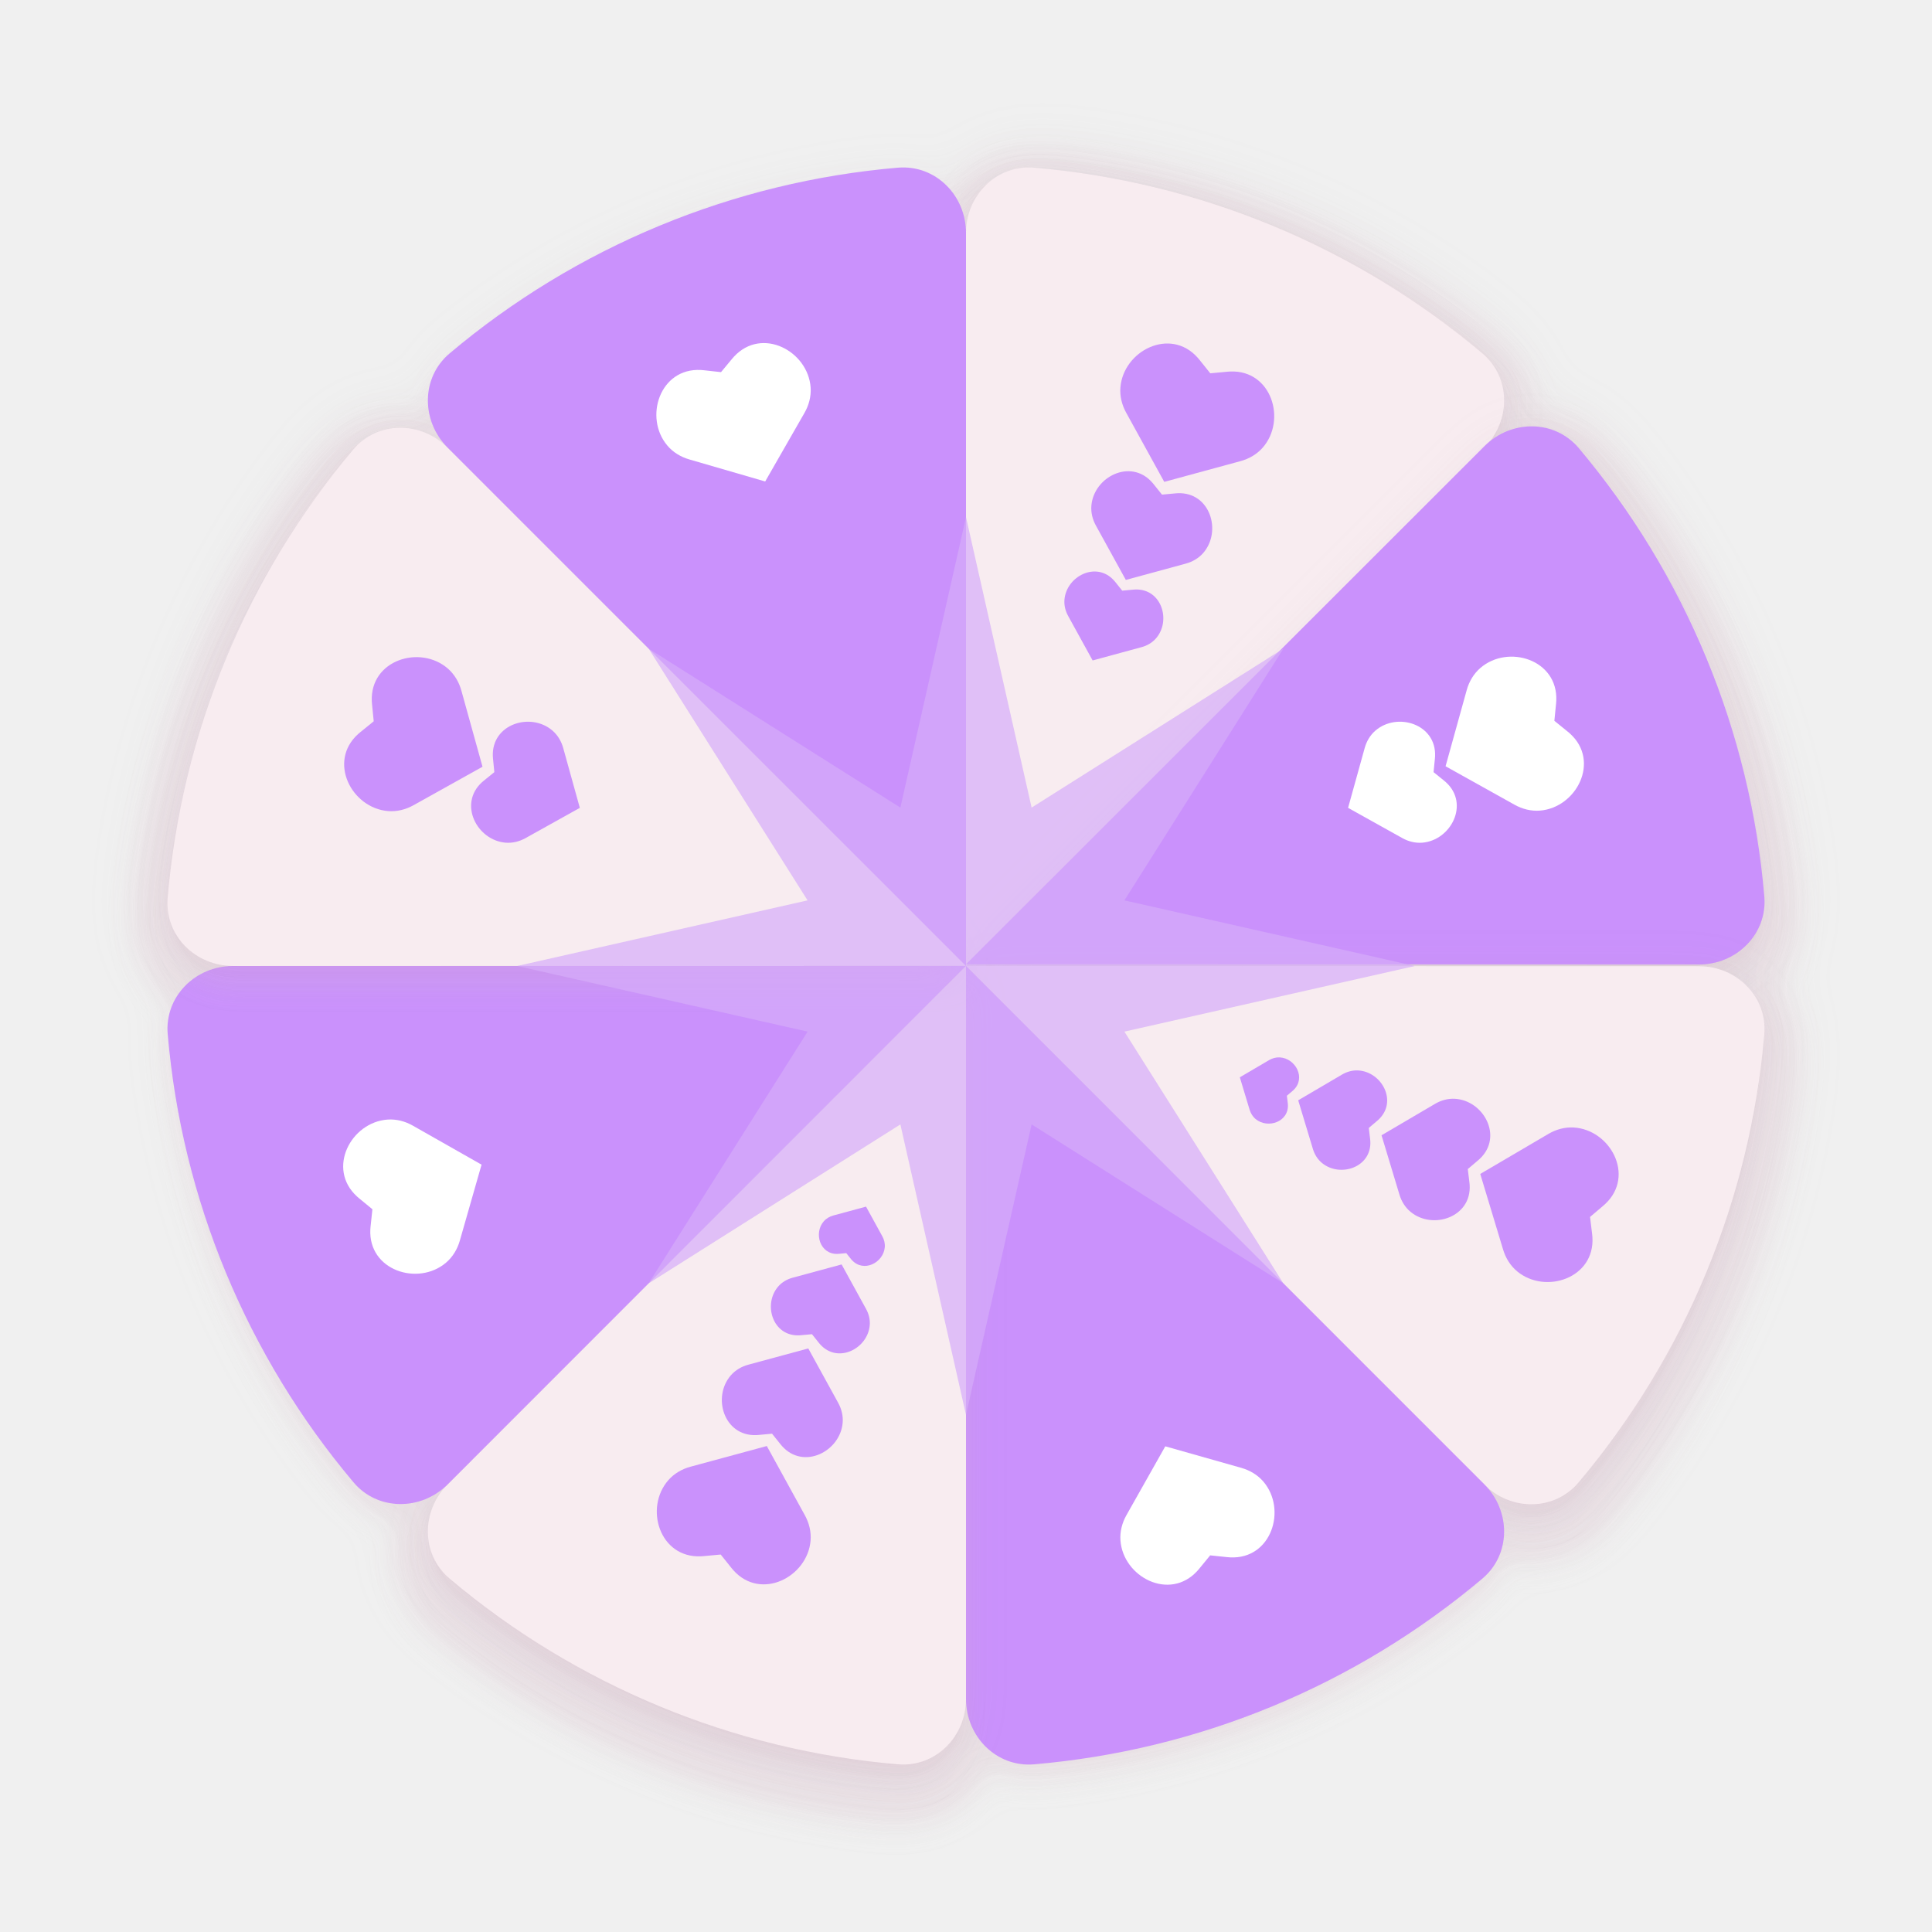
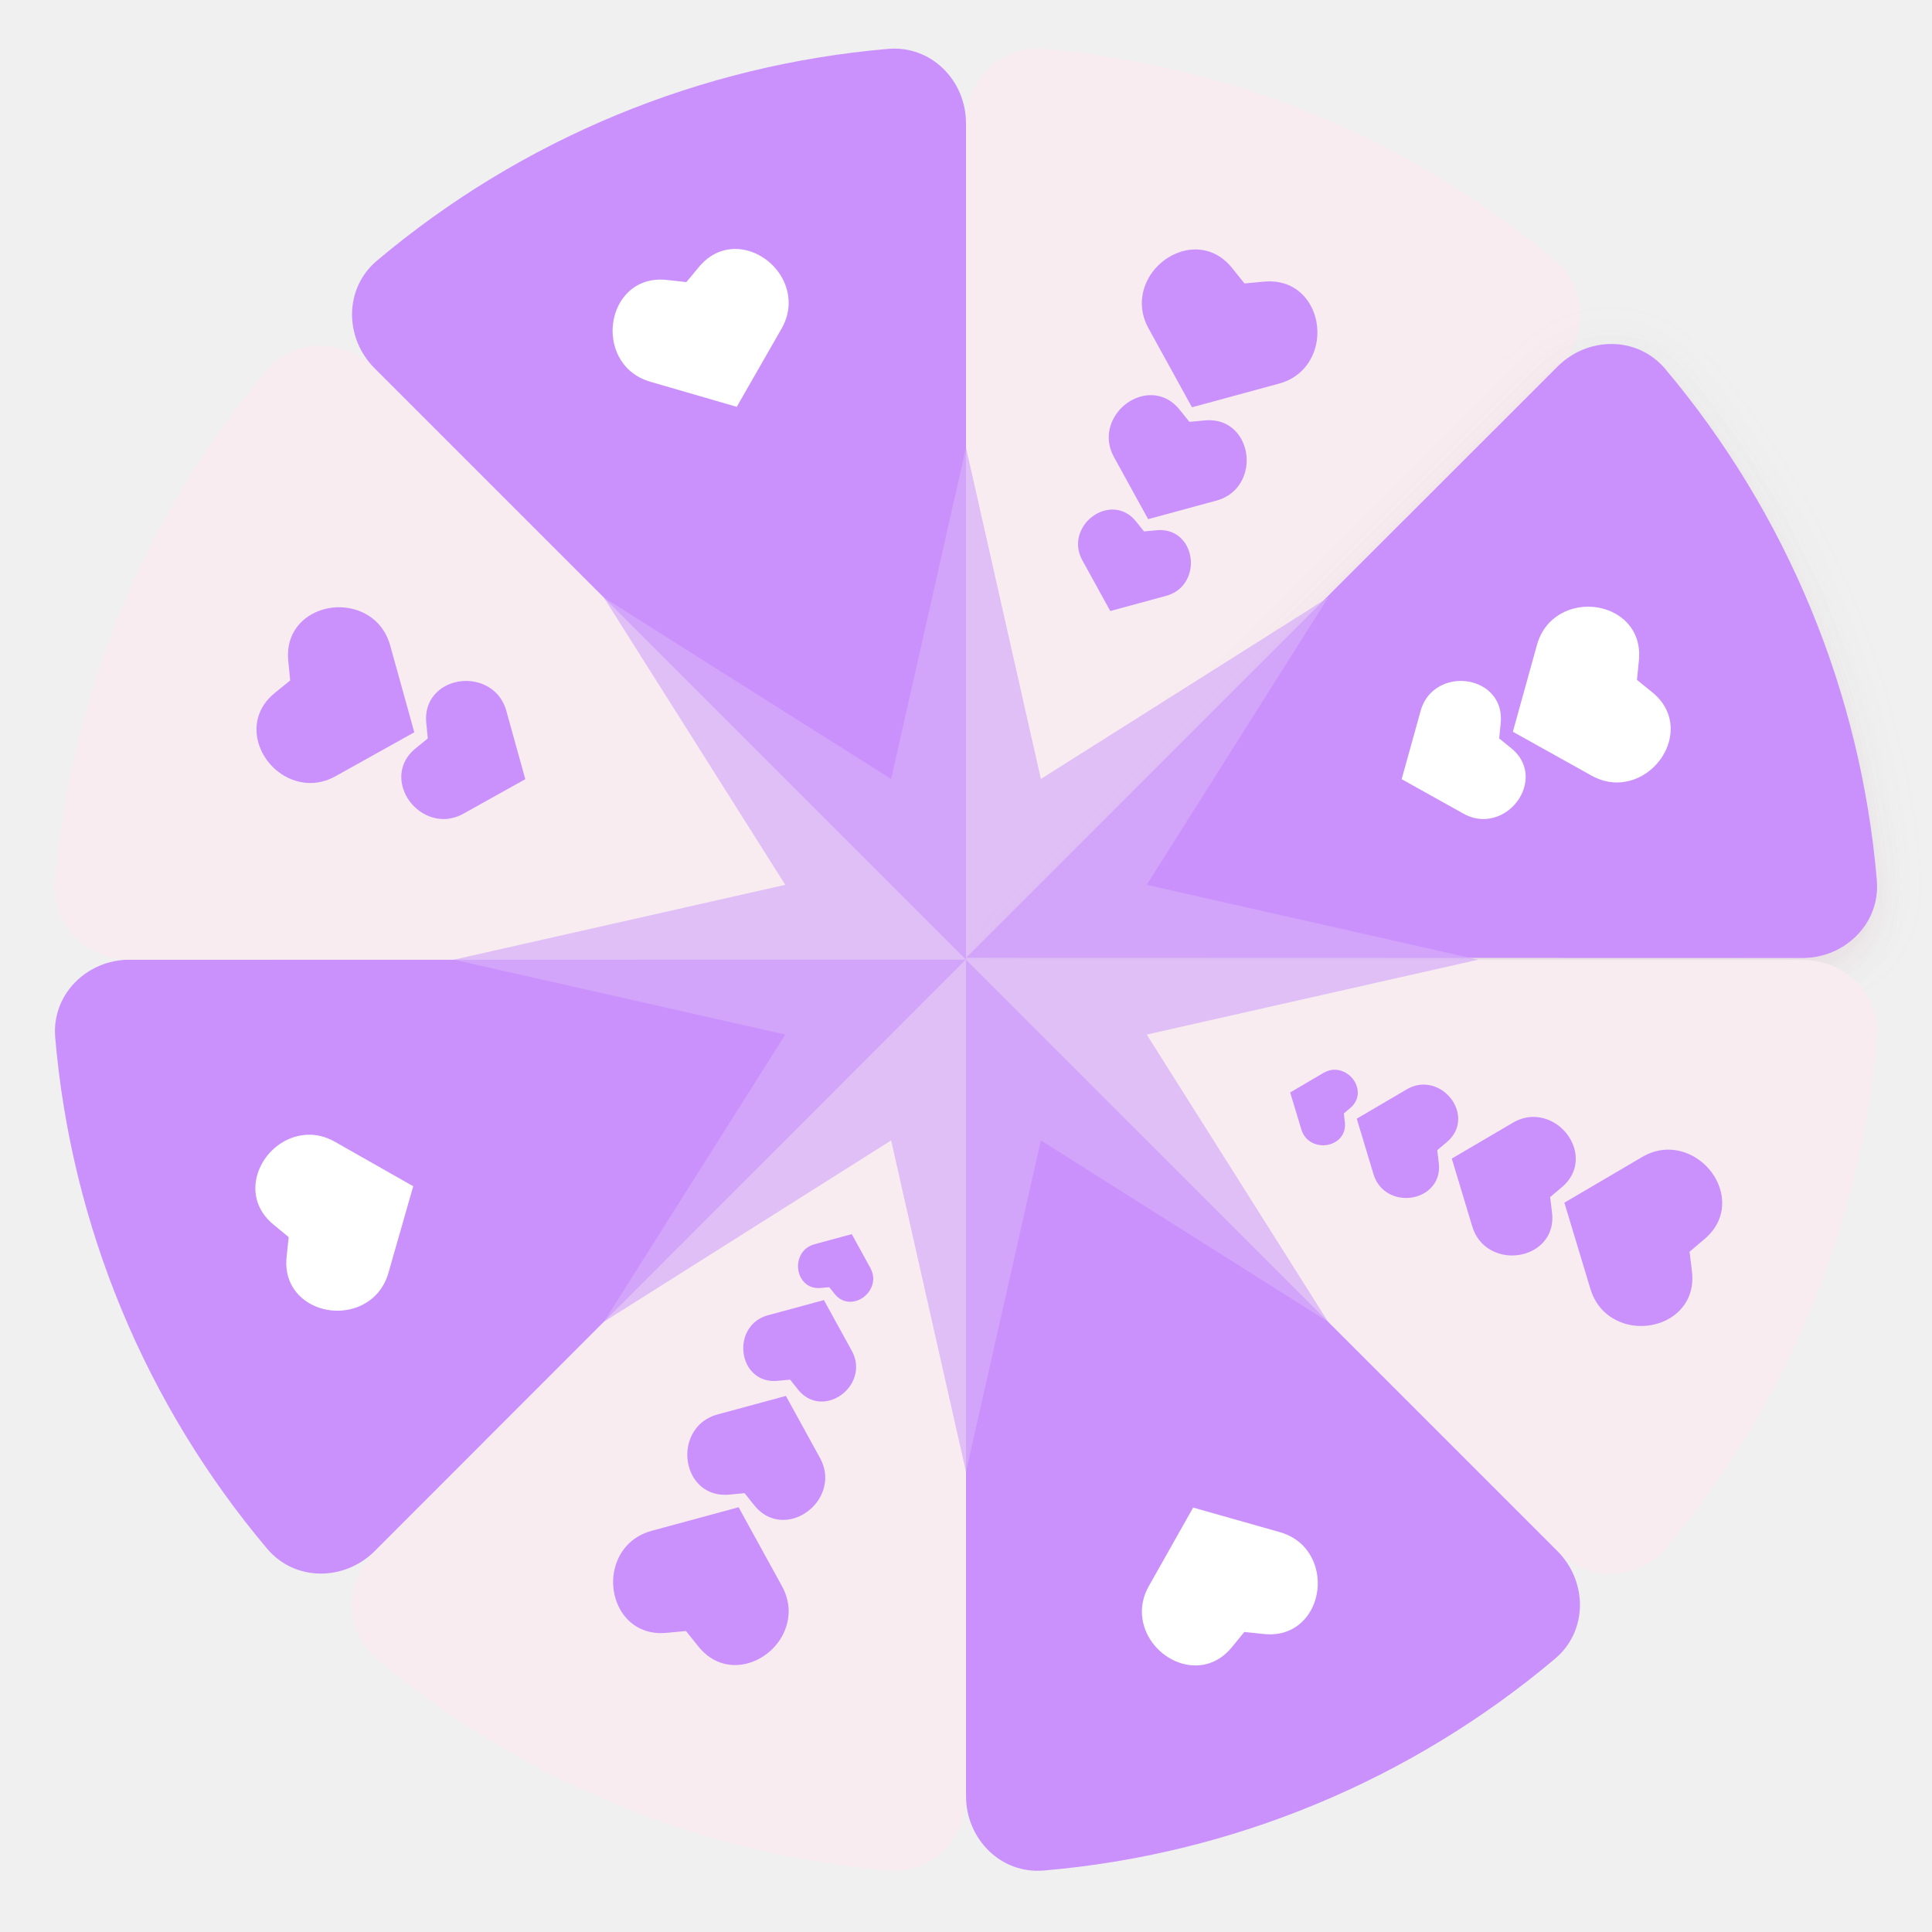
- <svg xmlns="http://www.w3.org/2000/svg" width="340" height="340" viewBox="0 0 340 340" fill="none">
+ <svg xmlns="http://www.w3.org/2000/svg" width="298" height="298" viewBox="0 0 298 298" fill="none">
+   <path d="M149 19.028C149 12.401 154.382 6.975 160.985 7.539C175.395 8.768 189.553 12.209 202.958 17.761C216.363 23.314 228.808 30.892 239.866 40.212C244.934 44.483 244.903 52.125 240.217 56.811L149 148.028V19.028Z" fill="#F8ECF0" />
+   <path fill-rule="evenodd" clip-rule="evenodd" d="M183.854 62.822L177.143 50.63C176.404 49.286 176.01 47.739 176.142 46.175C176.684 39.752 184.886 35.553 189.72 40.955C189.832 41.081 189.942 41.209 190.048 41.343L191.954 43.721L194.987 43.438C195.157 43.422 195.326 43.41 195.493 43.404C202.738 43.124 205.421 51.94 201.181 56.794C200.149 57.977 198.763 58.769 197.282 59.171L183.854 62.822Z" fill="#CA91FC" />
+   <path fill-rule="evenodd" clip-rule="evenodd" d="M171.253 94.248L166.939 86.41C166.464 85.546 166.21 84.552 166.295 83.546C166.643 79.417 171.916 76.718 175.024 80.191C175.096 80.271 175.166 80.354 175.235 80.44L176.46 81.968L178.41 81.786C178.519 81.776 178.628 81.769 178.735 81.765C183.392 81.585 185.118 87.252 182.392 90.373C181.728 91.133 180.837 91.642 179.886 91.901L171.253 94.248Z" fill="#CA91FC" />
+   <path fill-rule="evenodd" clip-rule="evenodd" d="M177.093 80.078L171.821 70.498C171.24 69.442 170.93 68.226 171.034 66.998C171.459 61.951 177.904 58.652 181.703 62.897C181.79 62.995 181.876 63.096 181.96 63.201L183.457 65.069L185.84 64.847C185.974 64.834 186.107 64.826 186.238 64.82C191.93 64.601 194.039 71.527 190.707 75.341C189.896 76.27 188.807 76.893 187.644 77.209L177.093 80.078Z" fill="#CA91FC" />
  <g filter="url(#filter0_ddd)">
-     <g filter="url(#filter1_ddd)">
-       <path d="M170 41C170 34.373 175.382 28.947 181.985 29.51C196.395 30.74 210.553 34.181 223.958 39.733C237.363 45.285 249.808 52.864 260.866 62.184C265.934 66.455 265.903 74.097 261.217 78.783L170 170L170 41Z" fill="#F8ECF0" />
-     </g>
-     <path fill-rule="evenodd" clip-rule="evenodd" d="M204.889 84.799L198.177 72.606C197.438 71.261 197.043 69.714 197.176 68.15C197.718 61.726 205.921 57.527 210.757 62.93C210.869 63.055 210.978 63.184 211.085 63.318L212.991 65.696L216.024 65.413C216.195 65.397 216.364 65.386 216.531 65.379C223.777 65.1 226.461 73.916 222.22 78.771C221.187 79.953 219.801 80.745 218.32 81.148L204.889 84.799Z" fill="#CA91FC" />
-     <path fill-rule="evenodd" clip-rule="evenodd" d="M192.286 116.228L187.971 108.389C187.495 107.525 187.242 106.53 187.327 105.525C187.675 101.396 192.949 98.696 196.058 102.169C196.13 102.25 196.2 102.333 196.269 102.419L197.494 103.947L199.444 103.765C199.553 103.755 199.662 103.748 199.77 103.743C204.428 103.564 206.153 109.231 203.427 112.352C202.763 113.112 201.872 113.622 200.92 113.881L192.286 116.228Z" fill="#CA91FC" />
-     <path fill-rule="evenodd" clip-rule="evenodd" d="M198.127 102.057L192.853 92.476C192.272 91.42 191.962 90.204 192.066 88.975C192.492 83.928 198.938 80.629 202.737 84.874C202.825 84.972 202.911 85.073 202.995 85.178L204.492 87.046L206.876 86.824C207.01 86.812 207.142 86.803 207.274 86.798C212.967 86.578 215.076 93.505 211.744 97.32C210.933 98.249 209.843 98.871 208.68 99.187L198.127 102.057Z" fill="#CA91FC" />
-     <g filter="url(#filter2_ddd)">
-       <path d="M299 169.738C305.628 169.74 311.055 164.36 310.493 157.756C309.268 143.347 305.831 129.187 300.282 115.78C294.734 102.374 287.159 89.927 277.842 78.866C273.573 73.797 265.93 73.826 261.243 78.511L170 169.702L299 169.738Z" fill="#CA91FC" />
-     </g>
-     <path fill-rule="evenodd" clip-rule="evenodd" d="M254.396 134.849L258.12 121.438C258.531 119.96 259.331 118.578 260.519 117.552C265.397 113.337 274.198 116.069 273.879 123.313C273.872 123.481 273.86 123.649 273.843 123.82L273.543 126.852L275.91 128.77C276.043 128.878 276.172 128.988 276.296 129.101C281.673 133.966 277.429 142.146 271.003 142.653C269.438 142.777 267.893 142.374 266.553 141.627L254.396 134.849Z" fill="white" />
-     <path fill-rule="evenodd" clip-rule="evenodd" d="M237.24 142.167L240.166 131.63C240.489 130.469 241.117 129.383 242.05 128.576C245.883 125.265 252.798 127.411 252.548 133.103C252.542 133.235 252.533 133.367 252.519 133.501L252.284 135.884L254.144 137.391C254.249 137.475 254.349 137.562 254.447 137.65C258.672 141.473 255.338 147.9 250.288 148.299C249.059 148.396 247.845 148.08 246.792 147.493L237.24 142.167Z" fill="white" />
-     <g filter="url(#filter3_ddd)">
-       <path d="M299 170.036C305.627 170.038 311.051 175.422 310.486 182.025C309.253 196.434 305.808 210.592 300.252 223.995C294.695 237.398 287.113 249.841 277.79 260.896C273.518 265.963 265.876 265.93 261.191 261.242L170 170L299 170.036Z" fill="#F8ECF0" />
-     </g>
-     <path fill-rule="evenodd" clip-rule="evenodd" d="M218.188 189.587L219.912 195.297C220.102 195.927 220.458 196.511 220.977 196.939C223.108 198.698 226.852 197.443 226.646 194.343C226.642 194.271 226.635 194.199 226.626 194.126L226.468 192.83L227.464 191.985C227.52 191.937 227.574 191.889 227.627 191.84C229.884 189.704 227.987 186.239 225.228 186.084C224.557 186.046 223.899 186.233 223.332 186.566L218.188 189.587Z" fill="#CA91FC" />
-     <path fill-rule="evenodd" clip-rule="evenodd" d="M243.126 199.789L246.287 210.258C246.636 211.412 247.288 212.484 248.24 213.269C252.145 216.494 259.011 214.193 258.633 208.508C258.624 208.377 258.612 208.244 258.596 208.111L258.307 205.734L260.133 204.186C260.235 204.099 260.334 204.01 260.43 203.92C264.568 200.003 261.091 193.652 256.034 193.367C254.802 193.297 253.596 193.641 252.556 194.251L243.126 199.789Z" fill="#CA91FC" />
-     <path fill-rule="evenodd" clip-rule="evenodd" d="M228.462 193.635L231.049 202.201C231.334 203.145 231.868 204.022 232.646 204.664C235.842 207.302 241.459 205.42 241.15 200.769C241.142 200.661 241.132 200.553 241.119 200.444L240.883 198.499L242.377 197.232C242.461 197.161 242.542 197.088 242.62 197.014C246.005 193.81 243.16 188.614 239.023 188.38C238.015 188.323 237.028 188.604 236.178 189.104L228.462 193.635Z" fill="#CA91FC" />
-     <path fill-rule="evenodd" clip-rule="evenodd" d="M260.5 206.593L264.524 219.917C264.968 221.386 265.798 222.75 267.009 223.749C271.979 227.853 280.718 224.925 280.237 217.69C280.226 217.523 280.21 217.355 280.189 217.185L279.822 214.16L282.146 212.189C282.276 212.079 282.402 211.966 282.524 211.85C287.791 206.866 283.365 198.783 276.929 198.419C275.362 198.331 273.826 198.768 272.503 199.545L260.5 206.593Z" fill="#CA91FC" />
-     <path d="M170 299C170 305.627 175.382 311.053 181.986 310.49C196.395 309.26 210.554 305.819 223.958 300.267C237.363 294.715 249.808 287.136 260.866 277.816C265.934 273.545 265.903 265.903 261.217 261.217L170 170V299Z" fill="#CA91FC" />
-     <path fill-rule="evenodd" clip-rule="evenodd" d="M205.071 254.529L218.463 258.324C219.939 258.742 221.317 259.549 222.337 260.742C226.526 265.642 223.748 274.429 216.506 274.072C216.338 274.064 216.169 274.051 215.999 274.033L212.969 273.718L211.038 276.075C210.93 276.208 210.819 276.336 210.706 276.46C205.813 281.811 197.654 277.525 197.181 271.096C197.065 269.53 197.476 267.987 198.23 266.651L205.071 254.529Z" fill="white" />
-     <g filter="url(#filter4_ddd)">
-       <path d="M170 299C170 305.627 164.618 311.053 158.014 310.49C143.605 309.26 129.446 305.819 116.042 300.267C102.637 294.715 90.192 287.136 79.134 277.816C74.066 273.545 74.097 265.903 78.783 261.217L170 170V299Z" fill="#F8ECF0" />
-     </g>
-     <path fill-rule="evenodd" clip-rule="evenodd" d="M134.946 254.475L141.65 266.673C142.389 268.017 142.782 269.565 142.649 271.129C142.103 277.552 133.896 281.746 129.064 276.339C128.952 276.214 128.843 276.085 128.736 275.952L126.832 273.573L123.798 273.854C123.628 273.87 123.459 273.88 123.292 273.887C116.046 274.162 113.368 265.344 117.612 260.492C118.645 259.31 120.032 258.519 121.513 258.117L134.946 254.475Z" fill="#CA91FC" />
-     <path fill-rule="evenodd" clip-rule="evenodd" d="M148.109 222.519L152.418 230.361C152.893 231.226 153.146 232.22 153.06 233.226C152.709 237.355 147.433 240.051 144.327 236.575C144.255 236.495 144.185 236.412 144.116 236.326L142.892 234.797L140.942 234.977C140.832 234.988 140.724 234.995 140.616 234.999C135.958 235.175 134.236 229.507 136.965 226.387C137.629 225.628 138.521 225.119 139.473 224.861L148.109 222.519Z" fill="#CA91FC" />
-     <path fill-rule="evenodd" clip-rule="evenodd" d="M142.244 237.302L147.511 246.886C148.091 247.942 148.4 249.158 148.296 250.387C147.866 255.434 141.418 258.729 137.622 254.481C137.534 254.383 137.448 254.281 137.364 254.176L135.868 252.307L133.484 252.528C133.35 252.54 133.218 252.549 133.086 252.554C127.393 252.77 125.289 245.841 128.624 242.029C129.436 241.101 130.525 240.479 131.689 240.163L142.244 237.302Z" fill="#CA91FC" />
-     <path fill-rule="evenodd" clip-rule="evenodd" d="M152.406 212.346L155.279 217.574C155.595 218.15 155.764 218.814 155.707 219.484C155.472 222.237 151.955 224.034 149.884 221.717C149.837 221.663 149.79 221.608 149.744 221.551L148.928 220.531L147.628 220.652C147.555 220.658 147.482 220.663 147.411 220.666C144.305 220.783 143.158 217.004 144.976 214.925C145.419 214.418 146.014 214.079 146.648 213.907L152.406 212.346Z" fill="#CA91FC" />
-     <path d="M41 169.997C34.373 169.998 28.948 175.382 29.514 181.985C30.747 196.394 34.192 210.552 39.748 223.955C45.304 237.358 52.887 249.801 62.209 260.857C66.482 265.923 74.124 265.89 78.809 261.203L170 169.96L41 169.997Z" fill="#CA91FC" />
-     <path fill-rule="evenodd" clip-rule="evenodd" d="M84.746 204.96L80.918 218.342C80.496 219.817 79.686 221.193 78.49 222.21C73.579 226.386 64.799 223.586 65.174 216.345C65.183 216.177 65.197 216.009 65.215 215.839L65.538 212.809L63.185 210.872C63.053 210.763 62.926 210.652 62.802 210.539C57.463 205.632 61.77 197.485 68.2 197.027C69.766 196.916 71.308 197.331 72.642 198.088L84.746 204.96Z" fill="white" />
-     <g filter="url(#filter5_ddd)">
-       <path d="M41 169.997C34.373 169.998 28.946 164.618 29.507 158.014C30.732 143.605 34.169 129.445 39.718 116.039C45.267 102.632 52.842 90.185 62.158 79.124C66.428 74.055 74.07 74.084 78.757 78.769L170 169.96L41 169.997Z" fill="#F8ECF0" />
-     </g>
-     <path fill-rule="evenodd" clip-rule="evenodd" d="M84.915 134.934L72.758 141.712C71.418 142.459 69.873 142.862 68.308 142.738C61.882 142.231 57.638 134.051 63.015 129.185C63.139 129.073 63.267 128.963 63.401 128.855L65.768 126.937L65.468 123.905C65.451 123.734 65.439 123.566 65.432 123.398C65.113 116.154 73.914 113.422 78.792 117.636C79.98 118.663 80.78 120.045 81.191 121.523L84.915 134.934Z" fill="#CA91FC" />
-     <path fill-rule="evenodd" clip-rule="evenodd" d="M102.04 142.168L92.488 147.493C91.435 148.08 90.221 148.396 88.991 148.299C83.942 147.9 80.608 141.473 84.832 137.65C84.93 137.562 85.031 137.475 85.136 137.391L86.996 135.884L86.76 133.501C86.747 133.367 86.738 133.235 86.732 133.103C86.481 127.411 93.397 125.265 97.229 128.576C98.163 129.383 98.791 130.469 99.114 131.63L102.04 142.168Z" fill="#CA91FC" />
-     <path d="M170 41C170 34.373 164.618 28.947 158.014 29.51C143.605 30.74 129.446 34.181 116.042 39.733C102.637 45.285 90.192 52.864 79.134 62.184C74.066 66.455 74.097 74.097 78.783 78.783L170 170V41Z" fill="#CA91FC" />
-     <path fill-rule="evenodd" clip-rule="evenodd" d="M134.661 84.73L121.294 80.849C119.821 80.421 118.448 79.605 117.436 78.405C113.279 73.478 116.114 64.71 123.353 65.113C123.521 65.123 123.689 65.136 123.859 65.155L126.888 65.49L128.834 63.145C128.943 63.014 129.055 62.887 129.168 62.764C134.096 57.444 142.226 61.783 142.659 68.215C142.764 69.781 142.343 71.321 141.581 72.653L134.661 84.73Z" fill="white" />
-     <path opacity="0.7" d="M170 91L181.548 142.122L225.861 114.139L197.878 158.452L249 170L197.878 181.548L225.861 225.861L181.548 197.878L170 249L158.452 197.878L114.139 225.861L142.122 181.548L91 170L142.122 158.452L114.139 114.139L158.452 142.122L170 91Z" fill="#D5ACF9" />
+     <path d="M278 147.767C284.628 147.769 290.055 142.388 289.493 135.784C288.268 121.375 284.831 107.215 279.282 93.809C273.734 80.402 266.159 67.955 256.842 56.895C252.573 51.826 244.93 51.854 240.243 56.539L149 147.73L278 147.767Z" fill="#CA91FC" />
  </g>
+   <path fill-rule="evenodd" clip-rule="evenodd" d="M233.351 112.867L237.074 99.457C237.485 97.979 238.284 96.597 239.472 95.571C244.349 91.357 253.149 94.089 252.83 101.332C252.822 101.5 252.81 101.669 252.794 101.839L252.494 104.871L254.861 106.789C254.994 106.897 255.122 107.007 255.247 107.119C260.622 111.984 256.379 120.164 249.954 120.671C248.39 120.794 246.845 120.392 245.505 119.645L233.351 112.867Z" fill="white" />
+   <path fill-rule="evenodd" clip-rule="evenodd" d="M216.198 120.185L219.124 109.649C219.446 108.487 220.074 107.401 221.008 106.595C224.839 103.284 231.753 105.43 231.503 111.122C231.497 111.253 231.488 111.386 231.475 111.519L231.239 113.902L233.099 115.409C233.203 115.493 233.304 115.58 233.402 115.668C237.626 119.491 234.292 125.917 229.244 126.316C228.015 126.413 226.801 126.097 225.748 125.51L216.198 120.185Z" fill="white" />
+   <path d="M278 148.065C284.627 148.066 290.051 153.45 289.486 160.053C288.253 174.462 284.808 188.62 279.252 202.023C273.695 215.426 266.113 227.869 256.79 238.925C252.518 243.991 244.876 243.958 240.191 239.271L149 148.028L278 148.065Z" fill="#F8ECF0" />
+   <path fill-rule="evenodd" clip-rule="evenodd" d="M199 168.507L200.724 174.216C200.914 174.845 201.27 175.428 201.789 175.857C203.918 177.615 207.661 176.36 207.455 173.261C207.45 173.189 207.443 173.117 207.434 173.044L207.278 171.748L208.273 170.904C208.329 170.856 208.382 170.808 208.435 170.758C210.691 168.623 208.795 165.161 206.038 165.005C205.367 164.967 204.709 165.154 204.142 165.487L199 168.507Z" fill="#CA91FC" />
+   <path fill-rule="evenodd" clip-rule="evenodd" d="M223.928 178.706L227.088 189.171C227.436 190.325 228.089 191.396 229.04 192.182C232.944 195.405 239.806 193.104 239.428 187.422C239.419 187.291 239.407 187.158 239.391 187.025L239.102 184.649L240.928 183.101C241.03 183.014 241.129 182.926 241.225 182.835C245.361 178.919 241.884 172.571 236.83 172.285C235.599 172.216 234.393 172.559 233.354 173.17L223.928 178.706Z" fill="#CA91FC" />
+   <path fill-rule="evenodd" clip-rule="evenodd" d="M209.27 172.553L211.855 181.116C212.14 182.06 212.674 182.937 213.452 183.579C216.646 186.216 222.261 184.334 221.952 179.685C221.945 179.577 221.935 179.469 221.922 179.36L221.685 177.416L223.179 176.149C223.263 176.078 223.344 176.006 223.422 175.932C226.806 172.729 223.962 167.534 219.827 167.3C218.819 167.243 217.832 167.524 216.982 168.024L209.27 172.553Z" fill="#CA91FC" />
+   <path fill-rule="evenodd" clip-rule="evenodd" d="M241.295 185.507L245.317 198.827C245.76 200.296 246.59 201.66 247.8 202.658C252.769 206.762 261.503 203.834 261.023 196.601C261.011 196.434 260.996 196.266 260.975 196.096L260.608 193.072L262.931 191.102C263.061 190.991 263.187 190.878 263.309 190.763C268.574 185.78 264.15 177.7 257.716 177.336C256.149 177.248 254.615 177.685 253.292 178.462L241.295 185.507Z" fill="#CA91FC" />
+   <path d="M149 277.028C149 283.656 154.382 289.081 160.986 288.518C175.395 287.289 189.554 283.848 202.958 278.295C216.363 272.743 228.808 265.164 239.866 255.844C244.934 251.574 244.903 243.931 240.217 239.245L149 148.028V277.028Z" fill="#CA91FC" />
+   <path fill-rule="evenodd" clip-rule="evenodd" d="M184.036 232.536L197.425 236.33C198.9 236.749 200.278 237.555 201.298 238.748C205.486 243.648 202.709 252.434 195.468 252.078C195.301 252.069 195.132 252.056 194.962 252.039L191.932 251.723L190.001 254.08C189.893 254.213 189.782 254.341 189.669 254.464C184.777 259.815 176.621 255.53 176.147 249.101C176.031 247.536 176.442 245.993 177.196 244.657L184.036 232.536Z" fill="white" />
+   <path d="M149 277.028C149 283.656 143.618 289.081 137.014 288.518C122.605 287.289 108.446 283.848 95.042 278.295C81.637 272.743 69.192 265.164 58.134 255.844C53.066 251.574 53.097 243.931 57.783 239.245L149 148.028V277.028Z" fill="#F8ECF0" />
+   <path fill-rule="evenodd" clip-rule="evenodd" d="M113.925 232.482L120.628 244.679C121.366 246.023 121.759 247.57 121.626 249.134C121.08 255.557 112.875 259.75 108.044 254.344C107.932 254.219 107.823 254.09 107.716 253.957L105.813 251.578L102.779 251.859C102.609 251.875 102.44 251.886 102.273 251.892C95.028 252.167 92.351 243.35 96.594 238.498C97.627 237.316 99.014 236.525 100.494 236.124L113.925 232.482Z" fill="#CA91FC" />
+   <path fill-rule="evenodd" clip-rule="evenodd" d="M127.085 200.53L131.393 208.37C131.868 209.235 132.121 210.23 132.035 211.235C131.684 215.364 126.409 218.059 123.304 214.584C123.232 214.504 123.162 214.421 123.093 214.335L121.869 212.806L119.919 212.986C119.81 212.996 119.701 213.003 119.594 213.008C114.936 213.184 113.215 207.516 115.943 204.397C116.607 203.637 117.499 203.129 118.45 202.871L127.085 200.53Z" fill="#CA91FC" />
+   <path fill-rule="evenodd" clip-rule="evenodd" d="M121.221 215.31L126.487 224.894C127.068 225.95 127.376 227.166 127.272 228.395C126.842 233.441 120.396 236.735 116.6 232.488C116.512 232.39 116.426 232.288 116.342 232.183L114.847 230.314L112.463 230.535C112.33 230.548 112.197 230.556 112.065 230.561C106.373 230.777 104.27 223.849 107.604 220.037C108.416 219.109 109.505 218.487 110.668 218.172L121.221 215.31Z" fill="#CA91FC" />
+   <path fill-rule="evenodd" clip-rule="evenodd" d="M131.381 190.357L134.253 195.585C134.57 196.161 134.738 196.824 134.681 197.494C134.447 200.247 130.931 202.044 128.86 199.727C128.812 199.673 128.766 199.618 128.72 199.561L127.904 198.541L126.604 198.662C126.531 198.669 126.459 198.673 126.387 198.676C123.282 198.794 122.135 195.015 123.953 192.936C124.396 192.429 124.99 192.09 125.625 191.918L131.381 190.357Z" fill="#CA91FC" />
+   <path d="M20 148.025C13.373 148.027 7.948 153.41 8.514 160.014C9.747 174.423 13.192 188.58 18.748 201.983C24.304 215.387 31.887 227.829 41.209 238.885C45.482 243.951 53.124 243.918 57.809 239.231L149 147.988L20 148.025Z" fill="#CA91FC" />
+   <path fill-rule="evenodd" clip-rule="evenodd" d="M63.735 182.971L59.908 196.352C59.486 197.827 58.676 199.203 57.48 200.22C52.571 204.396 43.792 201.596 44.167 194.355C44.176 194.188 44.189 194.019 44.208 193.849L44.53 190.82L42.178 188.883C42.046 188.775 41.919 188.663 41.795 188.55C36.458 183.644 40.764 175.497 47.192 175.04C48.758 174.928 50.299 175.343 51.633 176.1L63.735 182.971Z" fill="white" />
+   <path d="M20 148.025C13.373 148.027 7.946 142.646 8.507 136.042C9.732 121.633 13.169 107.473 18.718 94.067C24.267 80.66 31.842 68.213 41.158 57.153C45.428 52.084 53.07 52.112 57.758 56.797L149 147.988L20 148.025Z" fill="#F8ECF0" />
+   <path fill-rule="evenodd" clip-rule="evenodd" d="M63.904 112.952L51.749 119.73C50.41 120.477 48.865 120.879 47.3 120.756C40.875 120.249 36.632 112.069 42.008 107.204C42.132 107.092 42.261 106.982 42.394 106.874L44.76 104.956L44.461 101.924C44.444 101.754 44.432 101.585 44.424 101.417C44.106 94.174 52.905 91.442 57.782 95.656C58.97 96.682 59.769 98.064 60.18 99.542L63.904 112.952Z" fill="#CA91FC" />
+   <path fill-rule="evenodd" clip-rule="evenodd" d="M81.025 120.185L71.475 125.51C70.422 126.097 69.209 126.413 67.979 126.316C62.931 125.917 59.597 119.49 63.821 115.668C63.919 115.58 64.02 115.493 64.124 115.409L65.984 113.902L65.749 111.519C65.735 111.386 65.726 111.253 65.72 111.122C65.47 105.43 72.384 103.284 76.216 106.595C77.149 107.401 77.777 108.487 78.1 109.649L81.025 120.185Z" fill="#CA91FC" />
+   <path d="M149 19.028C149 12.401 143.618 6.975 137.014 7.539C122.605 8.768 108.446 12.209 95.042 17.761C81.637 23.314 69.192 30.892 58.134 40.212C53.066 44.483 53.097 52.125 57.783 56.811L149 148.028V19.028Z" fill="#CA91FC" />
+   <path fill-rule="evenodd" clip-rule="evenodd" d="M113.64 62.752L100.276 58.872C98.803 58.444 97.43 57.629 96.418 56.429C92.262 51.502 95.096 42.734 102.334 43.138C102.502 43.147 102.67 43.161 102.84 43.18L105.868 43.515L107.814 41.17C107.923 41.039 108.035 40.912 108.148 40.788C113.075 35.469 121.204 39.808 121.636 46.239C121.741 47.805 121.32 49.346 120.558 50.677L113.64 62.752Z" fill="white" />
+   <path opacity="0.7" d="M149 69.028L160.548 120.15L204.861 92.167L176.878 136.481L228 148.028L176.878 159.576L204.861 203.89L160.548 175.907L149 227.028L137.452 175.907L93.139 203.89L121.122 159.576L70 148.028L121.122 136.481L93.139 92.167L137.452 120.15L149 69.028Z" fill="#D5ACF9" />
  <defs>
-     <filter id="filter0_ddd" x="-8" y="-7" width="356" height="356" filterUnits="userSpaceOnUse" color-interpolation-filters="sRGB">
-       <feFlood flood-opacity="0" result="BackgroundImageFix" />
-       <feColorMatrix in="SourceAlpha" type="matrix" values="0 0 0 0 0 0 0 0 0 0 0 0 0 0 0 0 0 0 127 0" />
-       <feOffset dy="1" />
-       <feGaussianBlur stdDeviation="4" />
-       <feColorMatrix type="matrix" values="0 0 0 0 0.639 0 0 0 0 0.639 0 0 0 0 0.639 0 0 0 0.08 0" />
-       <feBlend mode="normal" in2="BackgroundImageFix" result="effect1_dropShadow" />
-       <feColorMatrix in="SourceAlpha" type="matrix" values="0 0 0 0 0 0 0 0 0 0 0 0 0 0 0 0 0 0 127 0" />
-       <feOffset dy="4" />
-       <feGaussianBlur stdDeviation="2" />
-       <feColorMatrix type="matrix" values="0 0 0 0 0.821 0 0 0 0 0.821 0 0 0 0 0.821 0 0 0 0.12 0" />
-       <feBlend mode="normal" in2="effect1_dropShadow" result="effect2_dropShadow" />
-       <feColorMatrix in="SourceAlpha" type="matrix" values="0 0 0 0 0 0 0 0 0 0 0 0 0 0 0 0 0 0 127 0" />
-       <feOffset dy="2" />
-       <feGaussianBlur stdDeviation="2" />
-       <feColorMatrix type="matrix" values="0 0 0 0 0.937 0 0 0 0 0.345 0 0 0 0 0.627 0 0 0 0.06 0" />
-       <feBlend mode="normal" in2="effect2_dropShadow" result="effect3_dropShadow" />
-       <feBlend mode="normal" in="SourceGraphic" in2="effect3_dropShadow" result="shape" />
-     </filter>
-     <filter id="filter1_ddd" x="162" y="22.47" width="110.7" height="156.53" filterUnits="userSpaceOnUse" color-interpolation-filters="sRGB">
-       <feFlood flood-opacity="0" result="BackgroundImageFix" />
-       <feColorMatrix in="SourceAlpha" type="matrix" values="0 0 0 0 0 0 0 0 0 0 0 0 0 0 0 0 0 0 127 0" />
-       <feOffset dy="1" />
-       <feGaussianBlur stdDeviation="4" />
-       <feColorMatrix type="matrix" values="0 0 0 0 0.639 0 0 0 0 0.639 0 0 0 0 0.639 0 0 0 0.08 0" />
-       <feBlend mode="normal" in2="BackgroundImageFix" result="effect1_dropShadow" />
-       <feColorMatrix in="SourceAlpha" type="matrix" values="0 0 0 0 0 0 0 0 0 0 0 0 0 0 0 0 0 0 127 0" />
-       <feOffset dy="4" />
-       <feGaussianBlur stdDeviation="2" />
-       <feColorMatrix type="matrix" values="0 0 0 0 0.821 0 0 0 0 0.821 0 0 0 0 0.821 0 0 0 0.12 0" />
-       <feBlend mode="normal" in2="effect1_dropShadow" result="effect2_dropShadow" />
-       <feColorMatrix in="SourceAlpha" type="matrix" values="0 0 0 0 0 0 0 0 0 0 0 0 0 0 0 0 0 0 127 0" />
-       <feOffset dy="2" />
-       <feGaussianBlur stdDeviation="2" />
-       <feColorMatrix type="matrix" values="0 0 0 0 0.937 0 0 0 0 0.345 0 0 0 0 0.627 0 0 0 0.06 0" />
-       <feBlend mode="normal" in2="effect2_dropShadow" result="effect3_dropShadow" />
-       <feBlend mode="normal" in="SourceGraphic" in2="effect3_dropShadow" result="shape" />
-     </filter>
-     <filter id="filter2_ddd" x="162" y="68.03" width="156.533" height="110.708" filterUnits="userSpaceOnUse" color-interpolation-filters="sRGB">
-       <feFlood flood-opacity="0" result="BackgroundImageFix" />
-       <feColorMatrix in="SourceAlpha" type="matrix" values="0 0 0 0 0 0 0 0 0 0 0 0 0 0 0 0 0 0 127 0" />
-       <feOffset dy="1" />
-       <feGaussianBlur stdDeviation="4" />
-       <feColorMatrix type="matrix" values="0 0 0 0 0.639 0 0 0 0 0.639 0 0 0 0 0.639 0 0 0 0.08 0" />
-       <feBlend mode="normal" in2="BackgroundImageFix" result="effect1_dropShadow" />
-       <feColorMatrix in="SourceAlpha" type="matrix" values="0 0 0 0 0 0 0 0 0 0 0 0 0 0 0 0 0 0 127 0" />
-       <feOffset dy="4" />
-       <feGaussianBlur stdDeviation="2" />
-       <feColorMatrix type="matrix" values="0 0 0 0 0.821 0 0 0 0 0.821 0 0 0 0 0.821 0 0 0 0.12 0" />
-       <feBlend mode="normal" in2="effect1_dropShadow" result="effect2_dropShadow" />
-       <feColorMatrix in="SourceAlpha" type="matrix" values="0 0 0 0 0 0 0 0 0 0 0 0 0 0 0 0 0 0 127 0" />
-       <feOffset dy="2" />
-       <feGaussianBlur stdDeviation="2" />
-       <feColorMatrix type="matrix" values="0 0 0 0 0.937 0 0 0 0 0.345 0 0 0 0 0.627 0 0 0 0.06 0" />
-       <feBlend mode="normal" in2="effect2_dropShadow" result="effect3_dropShadow" />
-       <feBlend mode="normal" in="SourceGraphic" in2="effect3_dropShadow" result="shape" />
-     </filter>
-     <filter id="filter3_ddd" x="162" y="163" width="156.527" height="110.728" filterUnits="userSpaceOnUse" color-interpolation-filters="sRGB">
-       <feFlood flood-opacity="0" result="BackgroundImageFix" />
-       <feColorMatrix in="SourceAlpha" type="matrix" values="0 0 0 0 0 0 0 0 0 0 0 0 0 0 0 0 0 0 127 0" />
-       <feOffset dy="1" />
-       <feGaussianBlur stdDeviation="4" />
-       <feColorMatrix type="matrix" values="0 0 0 0 0.639 0 0 0 0 0.639 0 0 0 0 0.639 0 0 0 0.08 0" />
-       <feBlend mode="normal" in2="BackgroundImageFix" result="effect1_dropShadow" />
-       <feColorMatrix in="SourceAlpha" type="matrix" values="0 0 0 0 0 0 0 0 0 0 0 0 0 0 0 0 0 0 127 0" />
-       <feOffset dy="4" />
-       <feGaussianBlur stdDeviation="2" />
-       <feColorMatrix type="matrix" values="0 0 0 0 0.821 0 0 0 0 0.821 0 0 0 0 0.821 0 0 0 0.12 0" />
-       <feBlend mode="normal" in2="effect1_dropShadow" result="effect2_dropShadow" />
-       <feColorMatrix in="SourceAlpha" type="matrix" values="0 0 0 0 0 0 0 0 0 0 0 0 0 0 0 0 0 0 127 0" />
-       <feOffset dy="2" />
-       <feGaussianBlur stdDeviation="2" />
-       <feColorMatrix type="matrix" values="0 0 0 0 0.937 0 0 0 0 0.345 0 0 0 0 0.627 0 0 0 0.06 0" />
-       <feBlend mode="normal" in2="effect2_dropShadow" result="effect3_dropShadow" />
-       <feBlend mode="normal" in="SourceGraphic" in2="effect3_dropShadow" result="shape" />
-     </filter>
-     <filter id="filter4_ddd" x="67.3" y="163" width="110.7" height="156.53" filterUnits="userSpaceOnUse" color-interpolation-filters="sRGB">
-       <feFlood flood-opacity="0" result="BackgroundImageFix" />
-       <feColorMatrix in="SourceAlpha" type="matrix" values="0 0 0 0 0 0 0 0 0 0 0 0 0 0 0 0 0 0 127 0" />
-       <feOffset dy="1" />
-       <feGaussianBlur stdDeviation="4" />
-       <feColorMatrix type="matrix" values="0 0 0 0 0.639 0 0 0 0 0.639 0 0 0 0 0.639 0 0 0 0.08 0" />
-       <feBlend mode="normal" in2="BackgroundImageFix" result="effect1_dropShadow" />
-       <feColorMatrix in="SourceAlpha" type="matrix" values="0 0 0 0 0 0 0 0 0 0 0 0 0 0 0 0 0 0 127 0" />
-       <feOffset dy="4" />
-       <feGaussianBlur stdDeviation="2" />
-       <feColorMatrix type="matrix" values="0 0 0 0 0.821 0 0 0 0 0.821 0 0 0 0 0.821 0 0 0 0.12 0" />
-       <feBlend mode="normal" in2="effect1_dropShadow" result="effect2_dropShadow" />
-       <feColorMatrix in="SourceAlpha" type="matrix" values="0 0 0 0 0 0 0 0 0 0 0 0 0 0 0 0 0 0 127 0" />
-       <feOffset dy="2" />
-       <feGaussianBlur stdDeviation="2" />
-       <feColorMatrix type="matrix" values="0 0 0 0 0.937 0 0 0 0 0.345 0 0 0 0 0.627 0 0 0 0.06 0" />
-       <feBlend mode="normal" in2="effect2_dropShadow" result="effect3_dropShadow" />
-       <feBlend mode="normal" in="SourceGraphic" in2="effect3_dropShadow" result="shape" />
-     </filter>
-     <filter id="filter5_ddd" x="21.467" y="68.288" width="156.533" height="110.708" filterUnits="userSpaceOnUse" color-interpolation-filters="sRGB">
+     <filter id="filter0_ddd" x="141" y="46.058" width="156.533" height="110.709" filterUnits="userSpaceOnUse" color-interpolation-filters="sRGB">
      <feFlood flood-opacity="0" result="BackgroundImageFix" />
      <feColorMatrix in="SourceAlpha" type="matrix" values="0 0 0 0 0 0 0 0 0 0 0 0 0 0 0 0 0 0 127 0" />
      <feOffset dy="1" />
      <feGaussianBlur stdDeviation="4" />
      <feColorMatrix type="matrix" values="0 0 0 0 0.639 0 0 0 0 0.639 0 0 0 0 0.639 0 0 0 0.08 0" />
      <feBlend mode="normal" in2="BackgroundImageFix" result="effect1_dropShadow" />
      <feColorMatrix in="SourceAlpha" type="matrix" values="0 0 0 0 0 0 0 0 0 0 0 0 0 0 0 0 0 0 127 0" />
      <feOffset dy="4" />
      <feGaussianBlur stdDeviation="2" />
      <feColorMatrix type="matrix" values="0 0 0 0 0.821 0 0 0 0 0.821 0 0 0 0 0.821 0 0 0 0.12 0" />
      <feBlend mode="normal" in2="effect1_dropShadow" result="effect2_dropShadow" />
      <feColorMatrix in="SourceAlpha" type="matrix" values="0 0 0 0 0 0 0 0 0 0 0 0 0 0 0 0 0 0 127 0" />
      <feOffset dy="2" />
      <feGaussianBlur stdDeviation="2" />
      <feColorMatrix type="matrix" values="0 0 0 0 0.937 0 0 0 0 0.345 0 0 0 0 0.627 0 0 0 0.06 0" />
      <feBlend mode="normal" in2="effect2_dropShadow" result="effect3_dropShadow" />
      <feBlend mode="normal" in="SourceGraphic" in2="effect3_dropShadow" result="shape" />
    </filter>
  </defs>
</svg>
